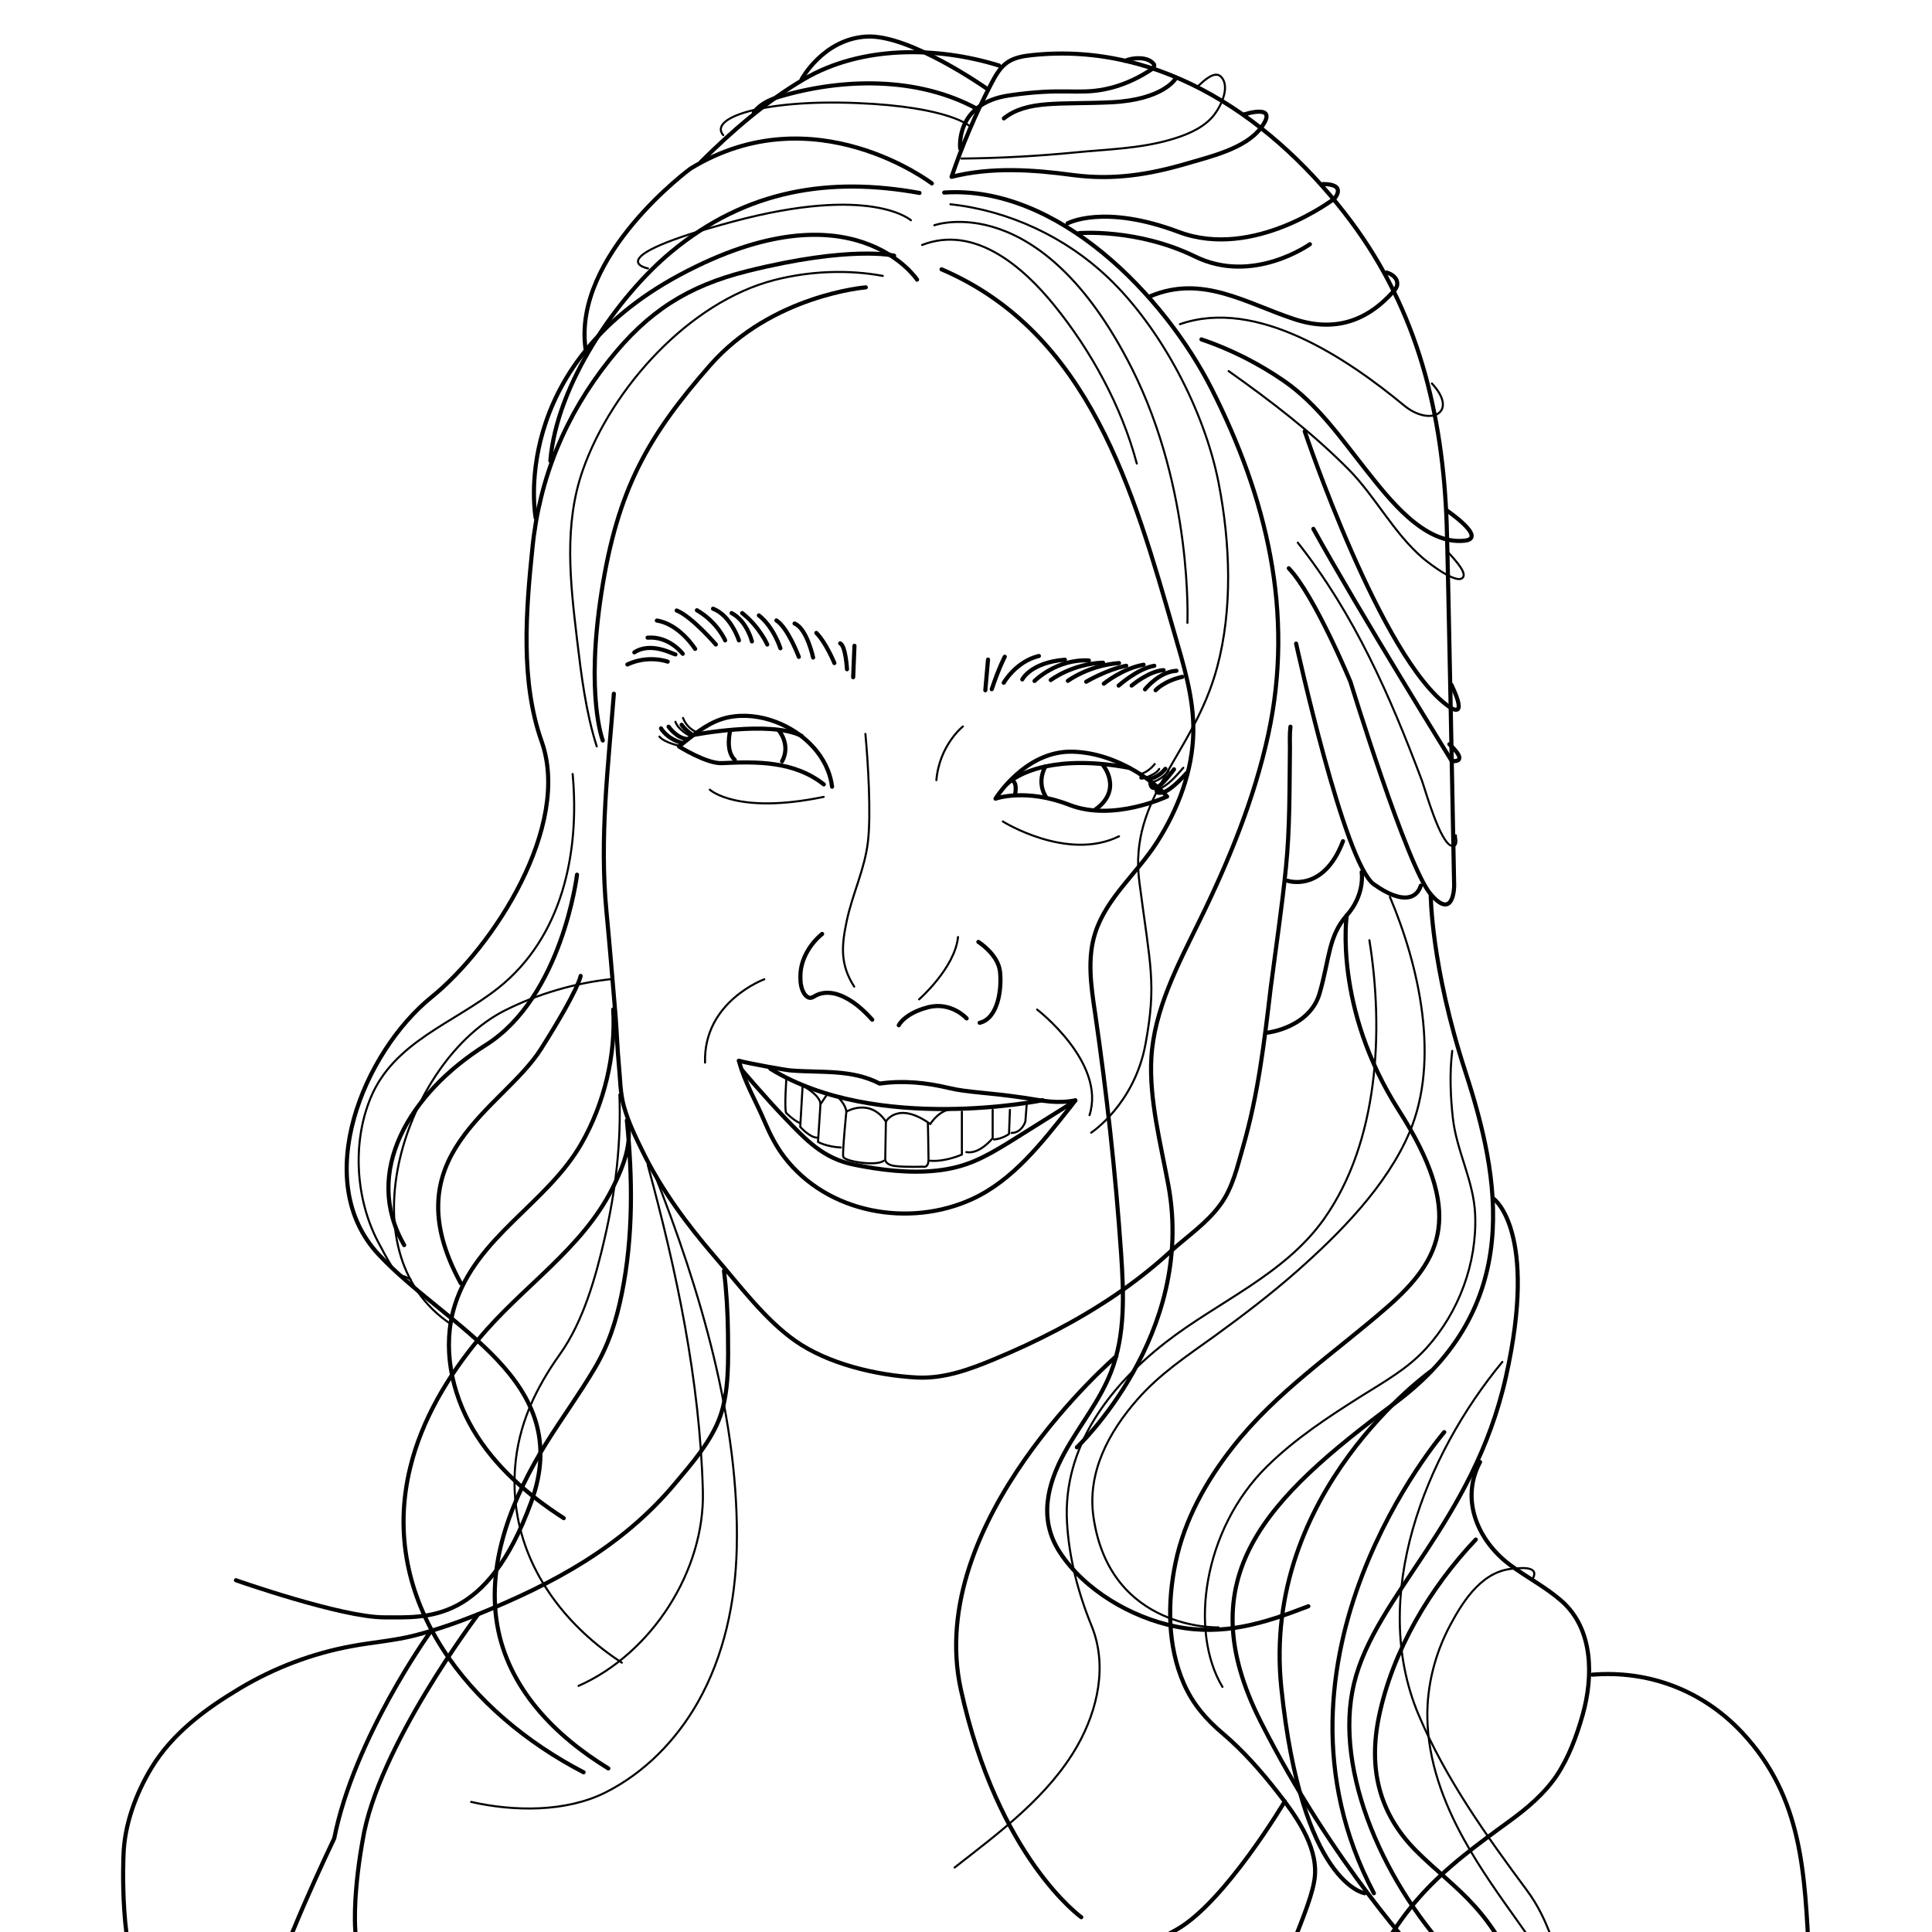
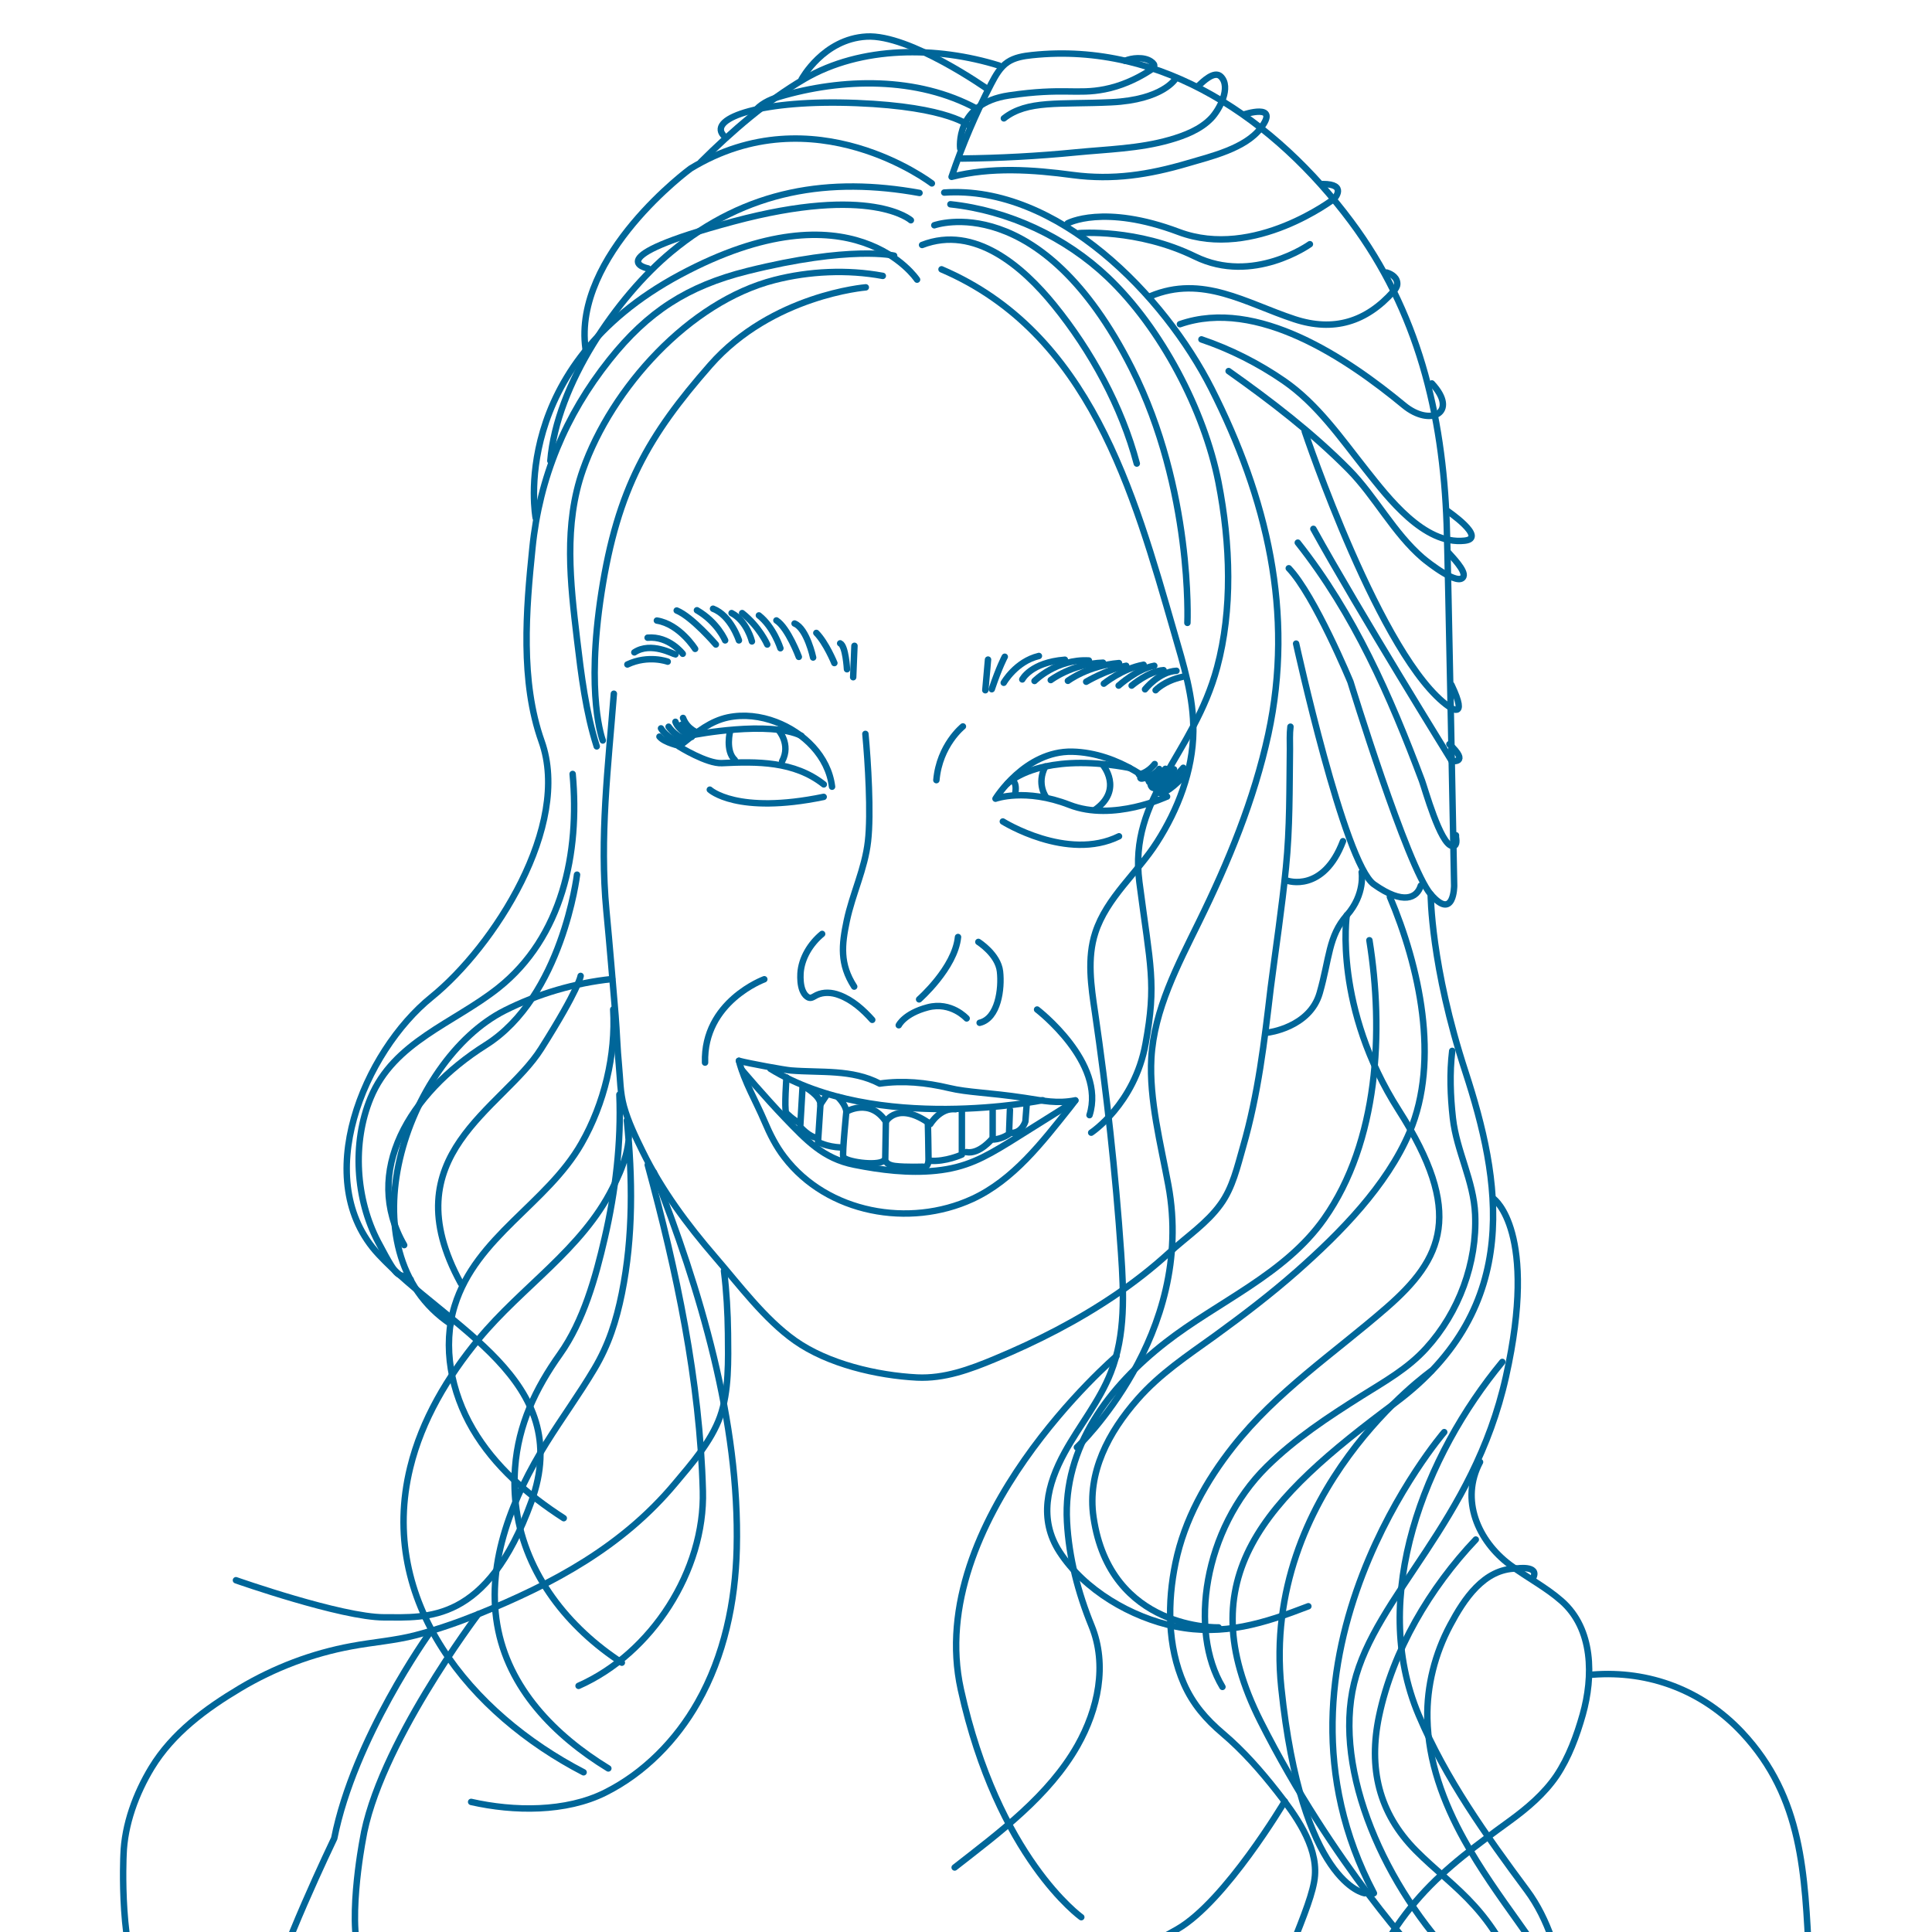
<svg xmlns="http://www.w3.org/2000/svg" id="Layer_4" data-name="Layer 4" version="1.1" viewBox="0 0 1500 1500">
  <defs>
    <style>
-       .cls-1, .cls-2 {
-         stroke-linejoin: round;
+       .cls-1 {
+         stroke-miterlimit: 10;
      }

-       .cls-1, .cls-2, .cls-3, .cls-4 {
+       .cls-1, .cls-2 {
        fill: none;
-         stroke: #000;
+         stroke: #069;
        stroke-linecap: round;
+         stroke-width: 5px;
      }

-       .cls-1, .cls-4 {
-         stroke-width: 3.2px;
-       }
- 
-       .cls-2, .cls-3 {
-         stroke-width: 1.6px;
-       }
- 
-       .cls-3, .cls-4 {
-         stroke-miterlimit: 10;
+       .cls-2 {
+         stroke-linejoin: round;
      }
    </style>
  </defs>
-   <path class="cls-4" d="M476.6,538.6c-4.4,56.7-11.2,111.5-5.8,168.5,2.6,27.1,4.8,54.3,7.1,81.4,1,12.3,1.4,26.2,2.6,38.4,1.1,11.3.9,21.1,3.9,32.1,3.4,12.2,9,23.7,14.6,35.1,14.6,29.8,34.6,56.8,56.2,81.8,18.8,21.8,38.4,48.2,61.9,64.9,25.7,18.2,63.8,27.1,94.9,28.7,21.2,1,41-6.3,60.4-14.4,32.7-13.6,64.4-29.8,93.7-49.7,14.8-10.1,28.9-21.1,42.1-33.2,13.2-12.1,28.8-22.4,39.4-37.1,9.5-13,13.1-29.4,17.5-44.7,11.8-40.9,16.5-81.4,21.5-123.6,4-31.1,8.7-62.1,11.8-93.3,3.1-30.7,2.7-61.1,3.1-91.9,0-5.7-.3-11.7.4-17.4" />
-   <path class="cls-4" d="M694.2,198.5s-33.6-8.1-114.1,12c-46.3,11.6-77.1,31.4-106.9,68.9-34.3,43.1-54.3,91.5-59.8,145.8-5,48.5-9.5,103.6,7.1,150.4,23.2,65.4-36.8,159.2-85.5,198.6-52.2,42.2-94.6,142.3-41.1,199.7s153.1,97.2,118.6,192.1c-34.5,94.9-81.2,89.7-114.3,89.7s-115-28.8-115-28.8" />
-   <path class="cls-4" d="M731,209.1c115.1,49.3,149.1,172.6,180.5,281.5,7.3,25.3,15.4,50.9,15,77.2-.4,30.7-11.9,60.6-28.3,86.2-15.1,23.7-39,42.9-47.8,70.1-6.5,19.9-3.3,41.6-.2,62.3,9,61.9,15.9,124.1,20.2,186.5,2.1,31.1,3.5,63.4-7.9,92.5-8.7,22.4-24.4,41.3-35.9,62.3-13.6,24.8-20.3,51.8-4,77.1,19.2,29.8,55.8,51,90,58,37.3,7.6,68.9-2.5,103.2-15.7" />
-   <path class="cls-4" d="M836.1,1123.7s92.6-87.2,71-203.6c-5.8-31.4-15-66.6-13.2-98.6,2.1-37.6,20.7-72.5,36.9-105.6,22.9-46.6,42.9-95.1,53.9-145.8,20.4-94.4-1.2-183.6-44.1-268.4-36.5-72-119.4-158.2-207.5-152.2" />
-   <path class="cls-4" d="M713.9,149.8c-69.1-12.5-134.2-2.9-192.8,45.8-41.8,34.7-89,102.8-93.8,162.2" />
-   <path class="cls-4" d="M672.2,223.1s-72.8,5.8-120.8,60.4c-47.9,54.6-71.9,95.9-84.4,176.4-12.5,80.5,1,115,1,115" />
-   <path class="cls-4" d="M996.9,569.9" />
-   <line class="cls-4" x1="765" y1="535.9" x2="767.1" y2="512.1" />
-   <path class="cls-4" d="M770,535.1c5.8-17.3,10.1-25.2,10.1-25.2" />
-   <path class="cls-4" d="M779.3,530.1s9.3-16.5,27.3-20.8" />
-   <path class="cls-4" d="M793.7,527.5s6.5-13.2,33.1-15.3" />
-   <path class="cls-4" d="M803.2,528.7s17.1-17.3,42.2-15.9" />
-   <path class="cls-4" d="M815.8,528s16.7-12.7,40.6-13.5" />
-   <path class="cls-4" d="M829.1,528.6s15.8-11.9,39.7-13.8" />
-   <path class="cls-4" d="M843.3,529.3s16-9.5,31.1-12.4" />
-   <path class="cls-4" d="M857,530.8s14.4-11.8,30.9-14.7" />
-   <path class="cls-4" d="M868.5,532.3s14.7-13.2,27.7-15.4" />
-   <path class="cls-4" d="M878.6,532.3s13.3-11.3,24.8-12" />
-   <path class="cls-4" d="M889,535.2s10.8-13.7,24.4-14.4" />
-   <path class="cls-4" d="M897.2,535.9s6.4-7.2,20.8-10.4" />
-   <line class="cls-4" x1="662.4" y1="525.8" x2="663.4" y2="501.4" />
-   <path class="cls-4" d="M657.6,519.6s-1-18.2-5.3-20.1" />
-   <path class="cls-4" d="M647.8,514.8s-6.4-15.7-14-23.4" />
-   <path class="cls-4" d="M631.3,510.5s-4.8-22.5-14.4-26.4" />
-   <path class="cls-4" d="M620.2,510s-8.4-22.5-17.4-28.3" />
-   <path class="cls-4" d="M605.9,503.3s-5.2-16.5-16.7-25.5" />
-   <path class="cls-4" d="M595.7,500.4s-6.1-13.9-19.5-24.4" />
-   <path class="cls-4" d="M583.8,498s-3.8-15.8-15.8-22" />
-   <path class="cls-4" d="M573.7,497.2s-6.2-19.3-20.1-24.6" />
-   <path class="cls-4" d="M563,497.2s-5.8-14-21.9-23.4" />
-   <path class="cls-4" d="M555.8,500.4s-18.5-21.6-30.4-26.4" />
-   <path class="cls-4" d="M539.7,503.8s-12-19.2-29.7-22" />
-   <path class="cls-4" d="M530.1,507.6s-10.5-13.9-27.3-12.5" />
-   <path class="cls-4" d="M524.4,508.1c-1.4,0-18.9-10.2-31.9-1.6" />
-   <path class="cls-4" d="M518.4,513.7s-15-5.5-31.3,2.2" />
-   <path class="cls-1" d="M906.1,618.5c-6.8-8.6-37-34.1-73.7-34.9-36.7-.7-59.5,36.5-59.5,36.5,0,0,23.2-8.5,57.4,4.8,34.1,13.3,75.8-6.5,75.8-6.5Z" />
-   <path class="cls-1" d="M785.6,605.8s4.6,1,2.4,11.4" />
-   <path class="cls-1" d="M782.1,608.5s8.3-8.8,29.5-13.4c14.9-3.2,36.2-4.4,65.4,1.1" />
-   <path class="cls-1" d="M812.3,619.1s-7.9-10.4-.7-24" />
-   <path class="cls-1" d="M856.1,593.7s16.4,19.2-5.9,35" />
-   <path class="cls-1" d="M646,610.8c-2.9-23.7-22-42.1-43.6-50.3-11.8-4.5-24.9-6.1-37.3-3.5-13.4,2.9-23.7,11.2-34.1,19.5-1.3,1-2.6,2-3.8,3.1,0,0,21.6,13.5,33.3,12.9,27.1-1.3,56.1-1.7,79.1,16.5" />
-   <path class="cls-1" d="M538.5,570.6s58.9-11.5,83.8.7" />
-   <path class="cls-1" d="M566.9,567.4s-4,15.5,3.6,22.6" />
-   <path class="cls-1" d="M604.3,566.7s10.1,11.1,2.9,24.4" />
-   <path class="cls-1" d="M513.2,565.5s4.3,7.9,16,11.2" />
-   <path class="cls-1" d="M519.1,564.2s6.3,9.2,14.8,9.6" />
-   <path class="cls-1" d="M529.2,562.7s2.2,3.6,7.9,7.5" />
+   <path class="cls-1" d="M476.6,538.6c-4.4,56.7-11.2,111.5-5.8,168.5,2.6,27.1,4.8,54.3,7.1,81.4,1,12.3,1.4,26.2,2.6,38.4,1.1,11.3.9,21.1,3.9,32.1,3.4,12.2,9,23.7,14.6,35.1,14.6,29.8,34.6,56.8,56.2,81.8,18.8,21.8,38.4,48.2,61.9,64.9,25.7,18.2,63.8,27.1,94.9,28.7,21.2,1,41-6.3,60.4-14.4,32.7-13.6,64.4-29.8,93.7-49.7,14.8-10.1,28.9-21.1,42.1-33.2,13.2-12.1,28.8-22.4,39.4-37.1,9.5-13,13.1-29.4,17.5-44.7,11.8-40.9,16.5-81.4,21.5-123.6,4-31.1,8.7-62.1,11.8-93.3,3.1-30.7,2.7-61.1,3.1-91.9,0-5.7-.3-11.7.4-17.4" />
+   <path class="cls-1" d="M694.2,198.5s-33.6-8.1-114.1,12c-46.3,11.6-77.1,31.4-106.9,68.9-34.3,43.1-54.3,91.5-59.8,145.8-5,48.5-9.5,103.6,7.1,150.4,23.2,65.4-36.8,159.2-85.5,198.6-52.2,42.2-94.6,142.3-41.1,199.7,53.5,57.4,153.1,97.2,118.6,192.1s-81.2,89.7-114.3,89.7-115-28.8-115-28.8" />
+   <path class="cls-1" d="M731,209.1c115.1,49.3,149.1,172.6,180.5,281.5,7.3,25.3,15.4,50.9,15,77.2-.4,30.7-11.9,60.6-28.3,86.2-15.1,23.7-39,42.9-47.8,70.1-6.5,19.9-3.3,41.6-.2,62.3,9,61.9,15.9,124.1,20.2,186.5,2.1,31.1,3.5,63.4-7.9,92.5-8.7,22.4-24.4,41.3-35.9,62.3-13.6,24.8-20.3,51.8-4,77.1,19.2,29.8,55.8,51,90,58,37.3,7.6,68.9-2.5,103.2-15.7" />
+   <path class="cls-1" d="M836.1,1123.7s92.6-87.2,71-203.6c-5.8-31.4-15-66.6-13.2-98.6,2.1-37.6,20.7-72.5,36.9-105.6,22.9-46.6,42.9-95.1,53.9-145.8,20.4-94.4-1.2-183.6-44.1-268.4-36.5-72-119.4-158.2-207.5-152.2" />
+   <path class="cls-1" d="M713.9,149.8c-69.1-12.5-134.2-2.9-192.8,45.8-41.8,34.7-89,102.8-93.8,162.2" />
+   <path class="cls-1" d="M672.2,223.1s-72.8,5.8-120.8,60.4c-47.9,54.6-71.9,95.9-84.4,176.4-12.5,80.5,1,115,1,115" />
+   <path class="cls-1" d="M996.9,569.9" />
+   <line class="cls-1" x1="765" y1="535.9" x2="767.1" y2="512.1" />
+   <path class="cls-1" d="M770,535.1c5.8-17.3,10.1-25.2,10.1-25.2" />
+   <path class="cls-1" d="M779.3,530.1s9.3-16.5,27.3-20.8" />
+   <path class="cls-1" d="M793.7,527.5s6.5-13.2,33.1-15.3" />
+   <path class="cls-1" d="M803.2,528.7s17.1-17.3,42.2-15.9" />
+   <path class="cls-1" d="M815.8,528s16.7-12.7,40.6-13.5" />
+   <path class="cls-1" d="M829.1,528.6s15.8-11.9,39.7-13.8" />
+   <path class="cls-1" d="M843.3,529.3s16-9.5,31.1-12.4" />
+   <path class="cls-1" d="M857,530.8s14.4-11.8,30.9-14.7" />
+   <path class="cls-1" d="M868.5,532.3s14.7-13.2,27.7-15.4" />
+   <path class="cls-1" d="M878.6,532.3s13.3-11.3,24.8-12" />
+   <path class="cls-1" d="M889,535.2s10.8-13.7,24.4-14.4" />
+   <path class="cls-1" d="M897.2,535.9s6.4-7.2,20.8-10.4" />
+   <line class="cls-1" x1="662.4" y1="525.8" x2="663.4" y2="501.4" />
+   <path class="cls-1" d="M657.6,519.6s-1-18.2-5.3-20.1" />
+   <path class="cls-1" d="M647.8,514.8s-6.4-15.7-14-23.4" />
+   <path class="cls-1" d="M631.3,510.5s-4.8-22.5-14.4-26.4" />
+   <path class="cls-1" d="M620.2,510s-8.4-22.5-17.4-28.3" />
+   <path class="cls-1" d="M605.9,503.3s-5.2-16.5-16.7-25.5" />
+   <path class="cls-1" d="M595.7,500.4s-6.1-13.9-19.5-24.4" />
+   <path class="cls-1" d="M583.8,498s-3.8-15.8-15.8-22" />
+   <path class="cls-1" d="M573.7,497.2s-6.2-19.3-20.1-24.6" />
+   <path class="cls-1" d="M563,497.2s-5.8-14-21.9-23.4" />
+   <path class="cls-1" d="M555.8,500.4s-18.5-21.6-30.4-26.4" />
+   <path class="cls-1" d="M539.7,503.8s-12-19.2-29.7-22" />
+   <path class="cls-1" d="M530.1,507.6s-10.5-13.9-27.3-12.5" />
+   <path class="cls-1" d="M524.4,508.1c-1.4,0-18.9-10.2-31.9-1.6" />
+   <path class="cls-1" d="M518.4,513.7s-15-5.5-31.3,2.2" />
+   <path class="cls-2" d="M906.1,618.5c-6.8-8.6-37-34.1-73.7-34.9-36.7-.7-59.5,36.5-59.5,36.5,0,0,23.2-8.5,57.4,4.8,34.1,13.3,75.8-6.5,75.8-6.5h0Z" />
+   <path class="cls-2" d="M785.6,605.8s4.6,1,2.4,11.4" />
+   <path class="cls-2" d="M782.1,608.5s8.3-8.8,29.5-13.4c14.9-3.2,36.2-4.4,65.4,1.1" />
+   <path class="cls-2" d="M812.3,619.1s-7.9-10.4-.7-24" />
+   <path class="cls-2" d="M856.1,593.7s16.4,19.2-5.9,35" />
+   <path class="cls-2" d="M646,610.8c-2.9-23.7-22-42.1-43.6-50.3-11.8-4.5-24.9-6.1-37.3-3.5-13.4,2.9-23.7,11.2-34.1,19.5-1.3,1-2.6,2-3.8,3.1,0,0,21.6,13.5,33.3,12.9,27.1-1.3,56.1-1.7,79.1,16.5" />
+   <path class="cls-2" d="M538.5,570.6s58.9-11.5,83.8.7" />
+   <path class="cls-2" d="M566.9,567.4s-4,15.5,3.6,22.6" />
+   <path class="cls-2" d="M604.3,566.7s10.1,11.1,2.9,24.4" />
+   <path class="cls-2" d="M513.2,565.5s4.3,7.9,16,11.2" />
+   <path class="cls-2" d="M519.1,564.2s6.3,9.2,14.8,9.6" />
+   <path class="cls-2" d="M529.2,562.7s2.2,3.6,7.9,7.5" />
  <path class="cls-2" d="M551.1,613.1s20.8,19.6,88.4,5.6" />
  <path class="cls-2" d="M778.6,637.8s50,31.3,90.2,11.5" />
  <path class="cls-2" d="M671.9,569.8c2,21.5,4.5,61.9,2,83.4-2.5,21.8-12,40.5-16.5,61.8-3.9,18.6-5.5,33.5,5.8,51" />
  <path class="cls-2" d="M747.6,564s-18.2,14.4-20.6,41.7" />
  <path class="cls-2" d="M713.6,775.9s27.8-24.4,30.2-48.4" />
-   <path class="cls-1" d="M759.6,731.3s15.3,9.6,16.8,23-1.4,36.4-15.8,39.8" />
-   <path class="cls-1" d="M638.3,725.1c-9,7.4-16.1,18.8-16.8,30.7-.2,4.2-.1,8.9,1.5,12.9.8,1.9,1.8,3.8,3.6,5.1,2.8,2.1,4.6.2,7.4-1.2,5.4-2.6,11.9-2.2,17.6-.1,10.1,3.7,18.5,11.3,25.6,19.2" />
-   <path class="cls-1" d="M697.8,796s4.3-9.1,22.5-13.9,30.2,8.6,30.2,8.6" />
-   <path class="cls-1" d="M1127.1,590.8s-71.9-116-107.4-180.2" />
-   <path class="cls-1" d="M1013,334.9s59.4,177.3,112.1,213.8c0,0,15.5,11.7,1.8-17" />
-   <path class="cls-1" d="M1006.3,499.7s37.4,170.6,60.4,186.9c23,16.3,33.5,10.5,36.4,1" />
-   <path class="cls-1" d="M984.3,801.7s32.6-3.8,40.3-30.7c7.7-26.8,6.7-44.1,21.1-60.4,14.4-16.3,11.5-33.5,11.5-33.5" />
-   <path class="cls-1" d="M999.6,683.8s27.8,9.6,43.1-30.7" />
-   <path class="cls-4" d="M912.6,61.2s-9.6,16.3-49.8,18.2c-40.3,1.9-65.2-1.9-83.4,12.5" />
-   <path class="cls-1" d="M965.4,89s28.8-9.6,13.4,10.5c-12,15.8-38.7,22-56.7,27.3-30.3,8.9-57.9,13.2-89.1,9.1-31.2-4.2-63.4-6.4-94.2,1.4,8.4-24.8,18.7-49,30.8-72.3,3.3-6.3,6.9-12.8,12.7-16.7,5.5-3.7,12.3-4.8,18.9-5.5,101.6-10.8,189.3,50.8,247.7,129.1,51.9,69.6,71.3,149.4,74.3,234.9,1,27.8,5.8,280.8,5.8,280.8,0,0,0,27.8-18.2,6.7-18.2-21.1-62.3-164.9-62.3-164.9,0,0-27.8-67.1-47.9-88.2" />
-   <path class="cls-1" d="M932.8,263.5c22.5,7.6,44.4,18.7,64,32.2,26.2,18.1,44.4,44.7,63.9,69.3,17.1,21.5,44.8,58.1,76.3,54.8,18.2-1.9-13.9-23.6-13.9-23.6" />
-   <path class="cls-1" d="M898.6,611.7s-2.9,5,4,3.6c6.8-1.4,18.7-15.1,18.7-15.1" />
-   <path class="cls-1" d="M893.2,608.1s0,4.7,4.3,3.6,14-14.4,14-14.4" />
-   <path class="cls-1" d="M892.2,604.8s6.8-.7,12.6-7.9" />
-   <path class="cls-1" d="M828.9,173.4s27.8-15.3,86.3,6.7c58.5,22,120.8-25.9,120.8-25.9,0,0,10.3-11.3-8.9-11.3" />
-   <path class="cls-1" d="M893.1,230c40.5-17,74.2,5.4,111.9,17.8,30.4,10,55.8,2.2,76.9-21.6,1.4-1.5,2.7-3.3,2.9-5.3.4-5.2-4.2-8.1-8.2-9.3" />
-   <path class="cls-1" d="M837.8,181s45.1-3.8,90.1,18.2,89.1-9.6,89.1-9.6" />
-   <path class="cls-1" d="M1127.1,590.8s14.5,2.3-1.8-13" />
-   <path class="cls-1" d="M745.5,115.3s-4.3-35,37.9-41.2c42.2-6.2,52.7-.5,74.3-4.8,12.2-2.4,23.9-7.5,34.3-14.1,4.2-2.6,6-4.5,1.6-7.5-5.6-3.8-15-2.7-20.1-.5" />
-   <path class="cls-1" d="M1110.8,694.3s.1,55.5,27,138c26.8,82.4,46,182.1-54.6,256.9-100.6,74.8-161,135.2-104.5,247.3,56.6,112.1,125.6,185,125.6,185" />
-   <path class="cls-1" d="M1045.6,710.6s-10.4,71.8,40.4,151.4c50.8,79.6,34.5,115-9.6,153.4-40.8,35.5-85.1,64.8-119,107.8-20.9,26.5-37.8,56.7-44.7,90-6.4,30.6-6.4,64.8,6.5,94.1,6.9,15.7,17.2,27.6,30.2,38.6,15.6,13.2,29.5,29,42.1,45.1,13.9,17.7,31.3,41.5,29.4,65.3-3.8,49.8-114.1,197.5,1,338.4" />
-   <path class="cls-1" d="M1020.8,1753.4c-70.9-101.6,3.8-237.7,3.8-237.7,0,0-21.1,69-17.3,125.6,2.1,31.6,13.4,112.1,13.4,112.1Z" />
-   <path class="cls-1" d="M723.5,142.4s-91.5-70-187.4-11.5c0,0-91.5,67.1-81.5,139.9" />
-   <path class="cls-1" d="M766.6,69.1s-60.4-42.7-93.9-40.7c-33.5,1.9-50.3,33.1-50.3,33.1" />
-   <path class="cls-1" d="M775.7,50.9c-48.3-15-106.9-15.6-151.4,10.5-29,17-56.3,40.6-80.1,64.3" />
-   <path class="cls-1" d="M758.4,84.4c-46.2-25.1-104.4-23.9-153.7-9.2-7.4,2.2-14.8,5.8-19.4,12" />
-   <path class="cls-4" d="M872.3,1001.4" />
-   <path class="cls-3" d="M1079.1,696.3c22.9,54.1,39,126.7,15.3,182.7-17.7,41.7-53.9,78.3-87.4,107.9-20.3,17.9-41.8,34.3-63.7,50.2-21.5,15.5-42.6,29.3-60.2,49.4-22.3,25.4-39.2,56.7-34.1,91.5,12.9,88.4,97.1,85.5,97.1,85.5" />
-   <path class="cls-3" d="M542.8,569.4c-.7-.5-8.9-2.6-12.5-12" />
-   <path class="cls-3" d="M537.1,572.1c-2.6-1.2-10.5-5.5-12.7-11.7" />
-   <path class="cls-3" d="M528.5,579.3s-12.7-2.6-16.5-7.4" />
-   <path class="cls-3" d="M885.9,602.3c-1.2,2-.4,2.6,1.7,2,2.6-.8,5.2-1.7,7.6-3.1,1.8-1,3.6-2.2,4.8-4.2" />
-   <path class="cls-3" d="M884.2,601.3s6.4-.7,12.3-8.1" />
-   <path class="cls-3" d="M898.5,613.4c8.4-3.5,14.4-10.6,20.2-17.3" />
-   <path class="cls-3" d="M892,606.9s5.5,2.4,15.3-8.1" />
-   <path class="cls-1" d="M333.3,1268.2s-58.5,81.5-73.8,159.1c0,0-45.1,93.9-49.8,124.6" />
-   <path class="cls-1" d="M371.3,1253.2s-78.3,103.2-89.8,176c0,0-13.4,70,0,94.9" />
-   <path class="cls-1" d="M997.5,1398.6s-46,77.6-83.4,99.2c-37.4,21.6-99.2,46-116.5,73.3" />
-   <path class="cls-1" d="M476.1,783.7c2.1,35.5-7,73.2-24.6,104-26.7,46.9-81.9,72.3-98.5,126.1-9.8,31.7-2.7,67.1,14.1,95.8s42.6,51.1,70.6,69.1" />
+   <path class="cls-2" d="M759.6,731.3s15.3,9.6,16.8,23-1.4,36.4-15.8,39.8" />
+   <path class="cls-2" d="M638.3,725.1c-9,7.4-16.1,18.8-16.8,30.7-.2,4.2,0,8.9,1.5,12.9.8,1.9,1.8,3.8,3.6,5.1,2.8,2.1,4.6.2,7.4-1.2,5.4-2.6,11.9-2.2,17.6,0,10.1,3.7,18.5,11.3,25.6,19.2" />
+   <path class="cls-2" d="M697.8,796s4.3-9.1,22.5-13.9,30.2,8.6,30.2,8.6" />
+   <path class="cls-2" d="M1127.1,590.8s-71.9-116-107.4-180.2" />
+   <path class="cls-2" d="M1013,334.9s59.4,177.3,112.1,213.8c0,0,15.5,11.7,1.8-17" />
+   <path class="cls-2" d="M1006.3,499.7s37.4,170.6,60.4,186.9c23,16.3,33.5,10.5,36.4,1" />
+   <path class="cls-2" d="M984.3,801.7s32.6-3.8,40.3-30.7c7.7-26.8,6.7-44.1,21.1-60.4,14.4-16.3,11.5-33.5,11.5-33.5" />
+   <path class="cls-2" d="M999.6,683.8s27.8,9.6,43.1-30.7" />
+   <path class="cls-1" d="M912.6,61.2s-9.6,16.3-49.8,18.2c-40.3,1.9-65.2-1.9-83.4,12.5" />
+   <path class="cls-2" d="M965.4,89s28.8-9.6,13.4,10.5c-12,15.8-38.7,22-56.7,27.3-30.3,8.9-57.9,13.2-89.1,9.1-31.2-4.2-63.4-6.4-94.2,1.4,8.4-24.8,18.7-49,30.8-72.3,3.3-6.3,6.9-12.8,12.7-16.7,5.5-3.7,12.3-4.8,18.9-5.5,101.6-10.8,189.3,50.8,247.7,129.1,51.9,69.6,71.3,149.4,74.3,234.9,1,27.8,5.8,280.8,5.8,280.8,0,0,0,27.8-18.2,6.7s-62.3-164.9-62.3-164.9c0,0-27.8-67.1-47.9-88.2" />
+   <path class="cls-2" d="M932.8,263.5c22.5,7.6,44.4,18.7,64,32.2,26.2,18.1,44.4,44.7,63.9,69.3,17.1,21.5,44.8,58.1,76.3,54.8,18.2-1.9-13.9-23.6-13.9-23.6" />
+   <path class="cls-2" d="M898.6,611.7s-2.9,5,4,3.6c6.8-1.4,18.7-15.1,18.7-15.1" />
+   <path class="cls-2" d="M893.2,608.1s0,4.7,4.3,3.6,14-14.4,14-14.4" />
+   <path class="cls-2" d="M892.2,604.8s6.8-.7,12.6-7.9" />
+   <path class="cls-2" d="M828.9,173.4s27.8-15.3,86.3,6.7,120.8-25.9,120.8-25.9c0,0,10.3-11.3-8.9-11.3" />
+   <path class="cls-2" d="M893.1,230c40.5-17,74.2,5.4,111.9,17.8,30.4,10,55.8,2.2,76.9-21.6,1.4-1.5,2.7-3.3,2.9-5.3.4-5.2-4.2-8.1-8.2-9.3" />
+   <path class="cls-2" d="M837.8,181s45.1-3.8,90.1,18.2,89.1-9.6,89.1-9.6" />
+   <path class="cls-2" d="M1127.1,590.8s14.5,2.3-1.8-13" />
+   <path class="cls-2" d="M745.5,115.3s-4.3-35,37.9-41.2,52.7-.5,74.3-4.8c12.2-2.4,23.9-7.5,34.3-14.1,4.2-2.6,6-4.5,1.6-7.5-5.6-3.8-15-2.7-20.1-.5" />
+   <path class="cls-2" d="M1110.8,694.3s0,55.5,27,138c26.8,82.4,46,182.1-54.6,256.9-100.6,74.8-161,135.2-104.5,247.3,56.6,112.1,125.6,185,125.6,185" />
+   <path class="cls-2" d="M1045.6,710.6s-10.4,71.8,40.4,151.4c50.8,79.6,34.5,115-9.6,153.4-40.8,35.5-85.1,64.8-119,107.8-20.9,26.5-37.8,56.7-44.7,90-6.4,30.6-6.4,64.8,6.5,94.1,6.9,15.7,17.2,27.6,30.2,38.6,15.6,13.2,29.5,29,42.1,45.1,13.9,17.7,31.3,41.5,29.4,65.3-3.8,49.8-114.1,197.5,1,338.4" />
+   <path class="cls-2" d="M1020.8,1753.4c-70.9-101.6,3.8-237.7,3.8-237.7,0,0-21.1,69-17.3,125.6,2.1,31.6,13.4,112.1,13.4,112.1h0Z" />
+   <path class="cls-2" d="M723.5,142.4s-91.5-70-187.4-11.5c0,0-91.5,67.1-81.5,139.9" />
+   <path class="cls-2" d="M766.6,69.1s-60.4-42.7-93.9-40.7c-33.5,1.9-50.3,33.1-50.3,33.1" />
+   <path class="cls-2" d="M775.7,50.9c-48.3-15-106.9-15.6-151.4,10.5-29,17-56.3,40.6-80.1,64.3" />
+   <path class="cls-2" d="M758.4,84.4c-46.2-25.1-104.4-23.9-153.7-9.2-7.4,2.2-14.8,5.8-19.4,12" />
+   <path class="cls-1" d="M872.3,1001.4" />
+   <path class="cls-1" d="M1079.1,696.3c22.9,54.1,39,126.7,15.3,182.7-17.7,41.7-53.9,78.3-87.4,107.9-20.3,17.9-41.8,34.3-63.7,50.2-21.5,15.5-42.6,29.3-60.2,49.4-22.3,25.4-39.2,56.7-34.1,91.5,12.9,88.4,97.1,85.5,97.1,85.5" />
+   <path class="cls-1" d="M542.8,569.4c-.7-.5-8.9-2.6-12.5-12" />
+   <path class="cls-1" d="M537.1,572.1c-2.6-1.2-10.5-5.5-12.7-11.7" />
+   <path class="cls-1" d="M528.5,579.3s-12.7-2.6-16.5-7.4" />
+   <path class="cls-1" d="M885.9,602.3c-1.2,2-.4,2.6,1.7,2,2.6-.8,5.2-1.7,7.6-3.1,1.8-1,3.6-2.2,4.8-4.2" />
+   <path class="cls-1" d="M884.2,601.3s6.4-.7,12.3-8.1" />
+   <path class="cls-1" d="M898.5,613.4c8.4-3.5,14.4-10.6,20.2-17.3" />
+   <path class="cls-1" d="M892,606.9s5.5,2.4,15.3-8.1" />
+   <path class="cls-2" d="M333.3,1268.2s-58.5,81.5-73.8,159.1c0,0-45.1,93.9-49.8,124.6" />
+   <path class="cls-2" d="M371.3,1253.2s-78.3,103.2-89.8,176c0,0-13.4,70,0,94.9" />
+   <path class="cls-2" d="M997.5,1398.6s-46,77.6-83.4,99.2-99.2,46-116.5,73.3" />
+   <path class="cls-2" d="M476.1,783.7c2.1,35.5-7,73.2-24.6,104-26.7,46.9-81.9,72.3-98.5,126.1-9.8,31.7-2.7,67.1,14.1,95.8s42.6,51.1,70.6,69.1" />
  <path class="cls-2" d="M480.9,849.8c1.5,37.2-3,75.2-11.4,111.4-7,30.4-16.5,64.5-34.7,90.1-19.1,26.9-32.4,54.8-34.9,88.2-.8,10.9-.5,21.9,1.1,32.7,7.2,50.3,40.1,91.6,81.8,118.7" />
  <path class="cls-2" d="M507.7,910.2c35.8,90.7,66.7,194,64.3,292.1-1,41.5-9.8,83.4-30.3,119.5-16.7,29.4-41.4,54.7-71.7,69.9-30.7,15.4-71.2,14.8-104.2,7.3" />
  <path class="cls-2" d="M502.9,904.4c22.4,82.2,40.5,167.8,42.8,253.1,1.7,61.9-39.7,126.3-96.5,151.4" />
-   <path class="cls-1" d="M453.1,1376c-87.7-45.4-160.1-132.7-134.6-236.7,9-36.9,29-70.4,53.2-99.7,33.4-40.5,80.1-69.6,103.9-117.2,7.5-14.9,16.2-35.4,11.1-52.5,4.5,44.6,5,90.2-3.9,134.3-4.3,21.3-10.3,40-21.3,58.5-11.7,19.7-25.2,38.2-37.3,57.6-25.7,41.4-46.6,91.4-38.2,141,8.4,49.5,44.9,86.4,86.3,111.7" />
+   <path class="cls-2" d="M453.1,1376c-87.7-45.4-160.1-132.7-134.6-236.7,9-36.9,29-70.4,53.2-99.7,33.4-40.5,80.1-69.6,103.9-117.2,7.5-14.9,16.2-35.4,11.1-52.5,4.5,44.6,5,90.2-3.9,134.3-4.3,21.3-10.3,40-21.3,58.5-11.7,19.7-25.2,38.2-37.3,57.6-25.7,41.4-46.6,91.4-38.2,141,8.4,49.5,44.9,86.4,86.3,111.7" />
  <path class="cls-2" d="M916.1,251.7c59.9-20.9,130.2,26.9,173.9,63,20.5,17,42.9,5.8,21.7-17" />
  <path class="cls-2" d="M953.9,288.1c32.9,23.3,65,47.9,93.4,76.6,20.6,20.9,34.7,49.1,57.4,68.6,4,3.4,28.1,22.4,31.5,14.3,1.9-4.5-9-15.5-11.7-18.6" />
-   <path class="cls-2" d="M1007.6,421.3c43.9,55.5,71.7,119.1,96.4,184.8,2.3,6.2,14.2,49.3,23.4,50.7,3.6.5,3.6-3.2,3-6.9,0-.5,0-1-.1-1.4" />
+   <path class="cls-2" d="M1007.6,421.3c43.9,55.5,71.7,119.1,96.4,184.8,2.3,6.2,14.2,49.3,23.4,50.7,3.6.5,3.6-3.2,3-6.9,0-.5,0-1,0-1.4" />
  <path class="cls-2" d="M1063.2,730c11.3,70.3,7.1,156.4-35.1,216.2-30.7,43.5-82.3,64.2-123.2,96.1-43.7,34.1-79.6,81.1-76.5,139.2,1.5,27.8,8.6,55.1,19.1,80.8,12.4,30.4,5,64.7-10.9,92.9-22.2,39.2-60.6,67.5-95.4,94.7" />
  <path class="cls-2" d="M593.4,760.3s-47.4,17.3-46,64.7" />
  <path class="cls-2" d="M805.2,783.8s53.7,41.2,40.7,82" />
-   <path class="cls-1" d="M573.7,823.6" />
-   <path class="cls-1" d="M573.7,823.6c4.3,16.5,13.3,31.5,19.9,47.1,4.1,9.7,8.9,19.3,15.4,27.7,33.4,43.7,97,55,145.9,32.5,31.9-14.7,54.2-44,75.6-70.8,1.5-1.9,3-3.8,4.4-5.7" />
-   <path class="cls-1" d="M573.7,823.6c8.4,2.2,35.4,7.1,40.3,7.5,23.5,1.9,47.4-1.1,69,10.2,18.1-2.6,36-.8,53.7,3.4,15,3.6,30.2,3.4,58.9,7.7,14.4,2.2,25,4.7,39.3,1.9" />
-   <path class="cls-1" d="M809.5,854.2s-128.9,26.4-211.4-24.4" />
-   <path class="cls-1" d="M576.1,830.8s17.3,20.5,33.5,37.4c16.4,17,29.5,31.3,53.7,36.1,20.5,4.1,42.3,6.8,63.5,4.6,23.1-2.4,37.2-10.1,56.6-22,9.6-5.9,29.7-18.7,47.4-29.7" />
+   <path class="cls-2" d="M573.7,823.6" />
+   <path class="cls-2" d="M573.7,823.6c4.3,16.5,13.3,31.5,19.9,47.1,4.1,9.7,8.9,19.3,15.4,27.7,33.4,43.7,97,55,145.9,32.5,31.9-14.7,54.2-44,75.6-70.8,1.5-1.9,3-3.8,4.4-5.7" />
+   <path class="cls-2" d="M573.7,823.6c8.4,2.2,35.4,7.1,40.3,7.5,23.5,1.9,47.4-1.1,69,10.2,18.1-2.6,36-.8,53.7,3.4,15,3.6,30.2,3.4,58.9,7.7,14.4,2.2,25,4.7,39.3,1.9" />
+   <path class="cls-2" d="M809.5,854.2s-128.9,26.4-211.4-24.4" />
+   <path class="cls-2" d="M576.1,830.8s17.3,20.5,33.5,37.4c16.4,17,29.5,31.3,53.7,36.1,20.5,4.1,42.3,6.8,63.5,4.6,23.1-2.4,37.2-10.1,56.6-22,9.6-5.9,29.7-18.7,47.4-29.7" />
  <path class="cls-2" d="M610.6,836.5s-1.7,23.4-.3,27.5c0,0,6.3,6.3,10.8,7.9" />
  <path class="cls-2" d="M623.1,843.9l-1.8,31s7.4,8.4,13.3,8.4" />
  <path class="cls-2" d="M641.8,850.2l-4.8,7.2c0-6.7-12-13.4-12-13.4" />
  <path class="cls-2" d="M650.4,851.6s6.2,5.8,6.7,11.5c0,0,18.2-11,30.7,7.7,0,0,9.1-16.3,34.5,1.9,0,0,7.7-12.9,19.6-11.5" />
  <path class="cls-2" d="M637,857.4l-1.9,29.2s6.7,3.8,17.7,4.3" />
  <path class="cls-2" d="M657.1,863.1s-3.2,32.1-2.4,35c1.1,3.8,26.2,7.5,31.4,3.1" />
  <path class="cls-2" d="M687.8,870.8l-.5,29.2s-.5,4.3,7.7,5.3c8.1,1,21.6.5,21.6.5,0,0,4.3,1.6,4.3-5.8s-.5-27.8-.5-27.8" />
  <path class="cls-2" d="M746.8,863.1v33.3s-12.7,5.8-24.7,4.8" />
  <path class="cls-2" d="M770.7,861.7v22s-10.1,12.7-20.4,10.8" />
  <path class="cls-2" d="M784.1,861.7l-.7,18.7s-5,3.8-11.7,4.3" />
  <path class="cls-2" d="M797.1,857.8l-1,12.9s-2.6,8.9-10.8,8.9" />
-   <path class="cls-1" d="M562.1,986.7c2,16,2.9,32.3,3.1,48.4.2,20.6.9,45.1-6.1,64.7s-22.5,37.1-34.9,51.9c-41.1,49.2-94.4,77.8-152.8,101.5-15.9,6.4-32.2,12.1-48.8,16.4-16.1,4.2-33.3,5.4-49.7,8.5-30.5,5.6-60,16.8-86.6,32.7-26.5,15.8-52.3,34.8-68.6,61.6-12.1,19.9-21.1,44.2-21.8,67.7,0,0-3.9,78.7,16.3,107.5" />
-   <path class="cls-1" d="M448,679.1s-11.5,94.9-70.9,132.3c-59.4,37.4-95.9,98.7-63.3,155.3" />
-   <path class="cls-1" d="M450.8,757.7s-1,9.6-30.7,56.6c-29.7,47-116.9,82.4-62.3,182.1" />
-   <path class="cls-1" d="M1236.3,1300.2c44.3-3.5,85.7,12.4,116.2,44.9,47.6,50.8,48.6,110.7,52.1,175" />
-   <path class="cls-1" d="M1111.3,1064.4s-132.3,93.5-116.5,245.9c15.8,152.4,64.7,159.6,64.7,159.6" />
-   <path class="cls-1" d="M866.8,1052.9s-149.5,128-120.8,258.8c28.8,130.8,93.5,176.8,93.5,176.8" />
-   <path class="cls-1" d="M1121.3,1111.9s-151,175.4-54.6,358" />
-   <path class="cls-1" d="M1145.8,1195.3c-35.5,37.4-64.4,86.1-75.1,137-8.4,40.2-.4,75.3,28.7,104.6,14.7,14.8,31.5,27.4,45.4,42.9,33.9,37.4,48.8,89,49.9,139.4,1,50.4-10.7,100.2-24.7,148.7" />
-   <path class="cls-1" d="M712,217.1s-49.8-75.7-184-3.8c-134.2,71.9-112.1,188.8-112.1,188.8" />
-   <path class="cls-3" d="M685.4,214.2c-27.5-5.1-57.2-3.7-84.1,3.2-66.3,17-126.4,84-148.7,147.3-15.1,42.8-9.8,87.7-4.6,131.7,3.3,27.7,6.8,56.4,15.3,83.1" />
-   <path class="cls-3" d="M444.6,600.9c5.6,61.1-7.9,126.6-57.8,166.2-34.4,27.3-81.1,41.7-99.1,85.4-14.4,34.9-11.6,78.5,5.9,111.8s14.1,22.2,25.2,29.1" />
-   <path class="cls-3" d="M1127.5,815.9c-2.1,17.1-1.4,35.1.5,52.2,2.9,25.8,16.2,48.6,17.3,74.8,1.6,37.6-12.6,76-37.9,103.8-14.4,15.9-32.1,25.7-50.1,37-26.3,16.6-51.5,33.1-73.7,54.9-49.6,48.9-60.4,128-34.5,171.1" />
-   <path class="cls-3" d="M1166.4,1057.4c-59.9,72.4-103.8,182.3-64.9,274.2,20.9,49.4,52.3,93.4,84.1,136.2,16.6,22.4,24.5,50.5,29.7,77.7,20.1,105.7-34.5,208.5-34.5,208.5" />
-   <path class="cls-3" d="M1177.2,1217.8c-25.2.3-40.6,23.9-51.3,44-11.8,22.1-18.2,47.2-17.7,72.3.6,33.1,12.4,65.2,28.5,94.2,12.5,22.6,27.5,43.6,42.5,64.6,14,19.6,28.1,40.1,28.7,65.1" />
-   <path class="cls-1" d="M1159.9,930.9s34.5,25.2,9.3,138c-25.2,112.9-101.4,169.7-117.9,238-16.5,68.3,24.4,158.9,81.2,217.1,56.8,58.2,43.9,171.1,43.9,171.1" />
-   <path class="cls-1" d="M1149.1,1135.1c-15.6,29.4-1.6,61.3,23.3,79.9,13,9.7,27.7,17.2,40,28,24.8,21.8,24.7,58.7,16.4,88.3-4.6,16.3-10.8,33.2-20.3,47.4-9.6,14.1-22.9,25.3-36.5,35.2-24.7,18-48.8,35.4-69.3,58.3-41.5,46.5-62.5,108.3-56,171,3.2,30.6,9,86.6,39.6,104.3" />
+   <path class="cls-2" d="M562.1,986.7c2,16,2.9,32.3,3.1,48.4.2,20.6.9,45.1-6.1,64.7s-22.5,37.1-34.9,51.9c-41.1,49.2-94.4,77.8-152.8,101.5-15.9,6.4-32.2,12.1-48.8,16.4-16.1,4.2-33.3,5.4-49.7,8.5-30.5,5.6-60,16.8-86.6,32.7-26.5,15.8-52.3,34.8-68.6,61.6-12.1,19.9-21.1,44.2-21.8,67.7,0,0-3.9,78.7,16.3,107.5" />
+   <path class="cls-2" d="M448,679.1s-11.5,94.9-70.9,132.3c-59.4,37.4-95.9,98.7-63.3,155.3" />
+   <path class="cls-2" d="M450.8,757.7s-1,9.6-30.7,56.6-116.9,82.4-62.3,182.1" />
+   <path class="cls-2" d="M1236.3,1300.2c44.3-3.5,85.7,12.4,116.2,44.9,47.6,50.8,48.6,110.7,52.1,175" />
+   <path class="cls-2" d="M1111.3,1064.4s-132.3,93.5-116.5,245.9,64.7,159.6,64.7,159.6" />
+   <path class="cls-2" d="M866.8,1052.9s-149.5,128-120.8,258.8c28.8,130.8,93.5,176.8,93.5,176.8" />
+   <path class="cls-2" d="M1121.3,1111.9s-151,175.4-54.6,358" />
+   <path class="cls-2" d="M1145.8,1195.3c-35.5,37.4-64.4,86.1-75.1,137-8.4,40.2-.4,75.3,28.7,104.6,14.7,14.8,31.5,27.4,45.4,42.9,33.9,37.4,48.8,89,49.9,139.4,1,50.4-10.7,100.2-24.7,148.7" />
+   <path class="cls-2" d="M712,217.1s-49.8-75.7-184-3.8c-134.2,71.9-112.1,188.8-112.1,188.8" />
+   <path class="cls-1" d="M685.4,214.2c-27.5-5.1-57.2-3.7-84.1,3.2-66.3,17-126.4,84-148.7,147.3-15.1,42.8-9.8,87.7-4.6,131.7,3.3,27.7,6.8,56.4,15.3,83.1" />
+   <path class="cls-1" d="M444.6,600.9c5.6,61.1-7.9,126.6-57.8,166.2-34.4,27.3-81.1,41.7-99.1,85.4-14.4,34.9-11.6,78.5,5.9,111.8s14.1,22.2,25.2,29.1" />
+   <path class="cls-1" d="M1127.5,815.9c-2.1,17.1-1.4,35.1.5,52.2,2.9,25.8,16.2,48.6,17.3,74.8,1.6,37.6-12.6,76-37.9,103.8-14.4,15.9-32.1,25.7-50.1,37-26.3,16.6-51.5,33.1-73.7,54.9-49.6,48.9-60.4,128-34.5,171.1" />
+   <path class="cls-1" d="M1166.4,1057.4c-59.9,72.4-103.8,182.3-64.9,274.2,20.9,49.4,52.3,93.4,84.1,136.2,16.6,22.4,24.5,50.5,29.7,77.7,20.1,105.7-34.5,208.5-34.5,208.5" />
+   <path class="cls-1" d="M1177.2,1217.8c-25.2.3-40.6,23.9-51.3,44-11.8,22.1-18.2,47.2-17.7,72.3.6,33.1,12.4,65.2,28.5,94.2,12.5,22.6,27.5,43.6,42.5,64.6,14,19.6,28.1,40.1,28.7,65.1" />
+   <path class="cls-2" d="M1159.9,930.9s34.5,25.2,9.3,138c-25.2,112.9-101.4,169.7-117.9,238s24.4,158.9,81.2,217.1c56.8,58.2,43.9,171.1,43.9,171.1" />
+   <path class="cls-2" d="M1149.1,1135.1c-15.6,29.4-1.6,61.3,23.3,79.9,13,9.7,27.7,17.2,40,28,24.8,21.8,24.7,58.7,16.4,88.3-4.6,16.3-10.8,33.2-20.3,47.4-9.6,14.1-22.9,25.3-36.5,35.2-24.7,18-48.8,35.4-69.3,58.3-41.5,46.5-62.5,108.3-56,171,3.2,30.6,9,86.6,39.6,104.3" />
  <path class="cls-2" d="M475.3,760.1c-28.7,3-57.7,11.5-83.5,24.5-76.8,38.9-126.2,187-41.8,243.4" />
  <path class="cls-2" d="M746.5,123.1c29.6-.3,59.3-1.9,88.8-4.8,24.4-2.4,49.2-2.9,72.9-9.7,11.5-3.3,23.8-8,32.2-16.8,6.3-6.5,15.8-24.2,7.4-32.4-5-4.8-13.8,3.9-17.3,7.2" />
  <path class="cls-2" d="M753.2,98.2s-15.3-15.3-88.2-18.2c-72.8-2.9-115,11.5-103.5,24.9" />
  <path class="cls-2" d="M737.9,158.6c45.2,4.8,89.4,25.5,122.3,56.8,41.3,39.3,74.7,103,85.8,158.9,9.5,48.4,10.9,99.4-1,143.7-18.2,68.1-69,100.6-60.4,166.8,8.6,66.1,13.4,78.6,4.8,125.6-8.6,47-42.2,69-42.2,69" />
  <path class="cls-2" d="M725.4,174.9s82.4-29.7,153.4,111.2c47.5,94.4,43.1,197.5,43.1,197.5" />
  <path class="cls-2" d="M707.2,171s-30.7-27.8-138,1-66.1,36.4-66.1,36.4" />
  <path class="cls-2" d="M715.9,190.2c40.9-15.9,78.5,17.1,102.5,46.7,28.7,35.3,52.5,78.8,64.2,123" />
  <path class="cls-2" d="M1177.2,1217.8s18.3-2.8,13.1,7.3" />
-   <path class="cls-1" d="M1139.9,1533.2c-19.8,32.6-24.2,75.1-21,112.2,2.8,32.1,11.4,61.6,23.6,91.3,12,29,25.9,58.6,27.6,90.5.2,4.4.3,8.8,0,13.2-1.4,24.9-11.6,49.2-28.5,67.6" />
+   <path class="cls-2" d="M1139.9,1533.2c-19.8,32.6-24.2,75.1-21,112.2,2.8,32.1,11.4,61.6,23.6,91.3,12,29,25.9,58.6,27.6,90.5.2,4.4.3,8.8,0,13.2-1.4,24.9-11.6,49.2-28.5,67.6" />
  <path class="cls-2" d="M1128.4,1520.8c-28.1,40.4-40.1,90.8-37.4,139.6,3,54.8,32.3,98.5,44.6,150.7,2.1,8.8,3.3,18,1.3,26.8-3,13-13,23.4-24,31.1-14.9,10.4-31.6,18.8-47.8,27.1-26.9,13.7-55,25.6-79.7,43.2-8.2,5.8-15.9,12.3-23.8,18.7" />
</svg>
